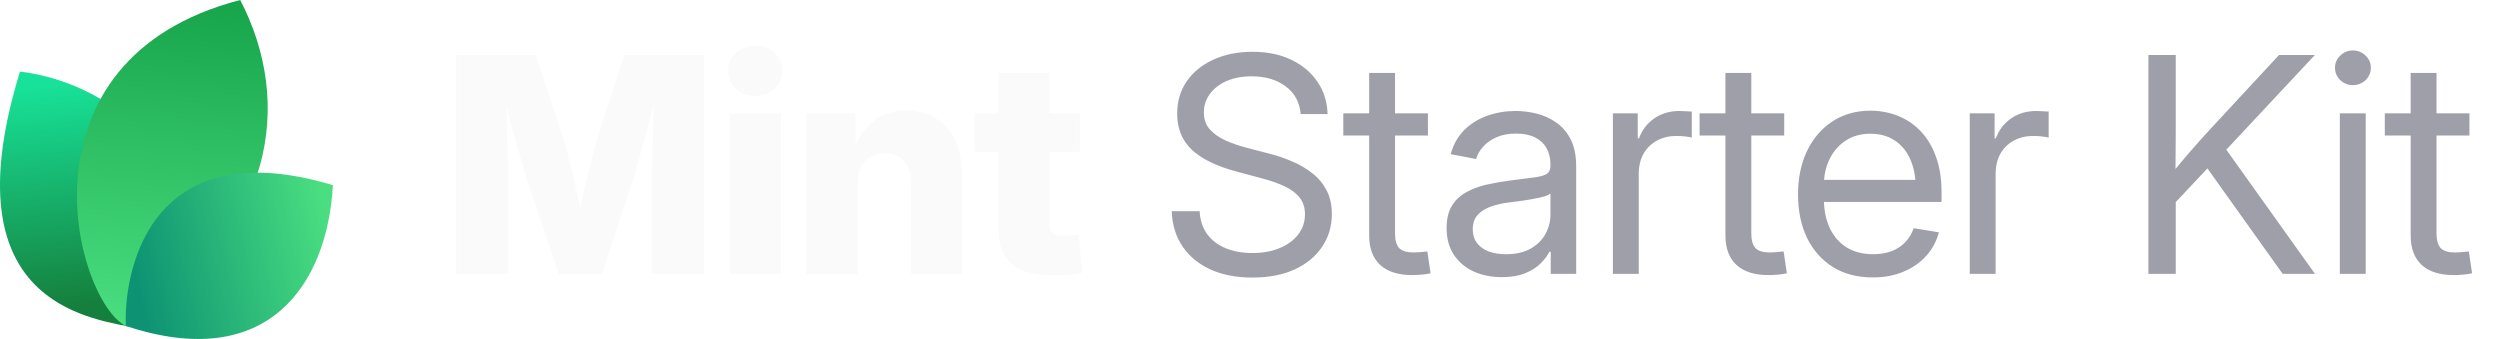
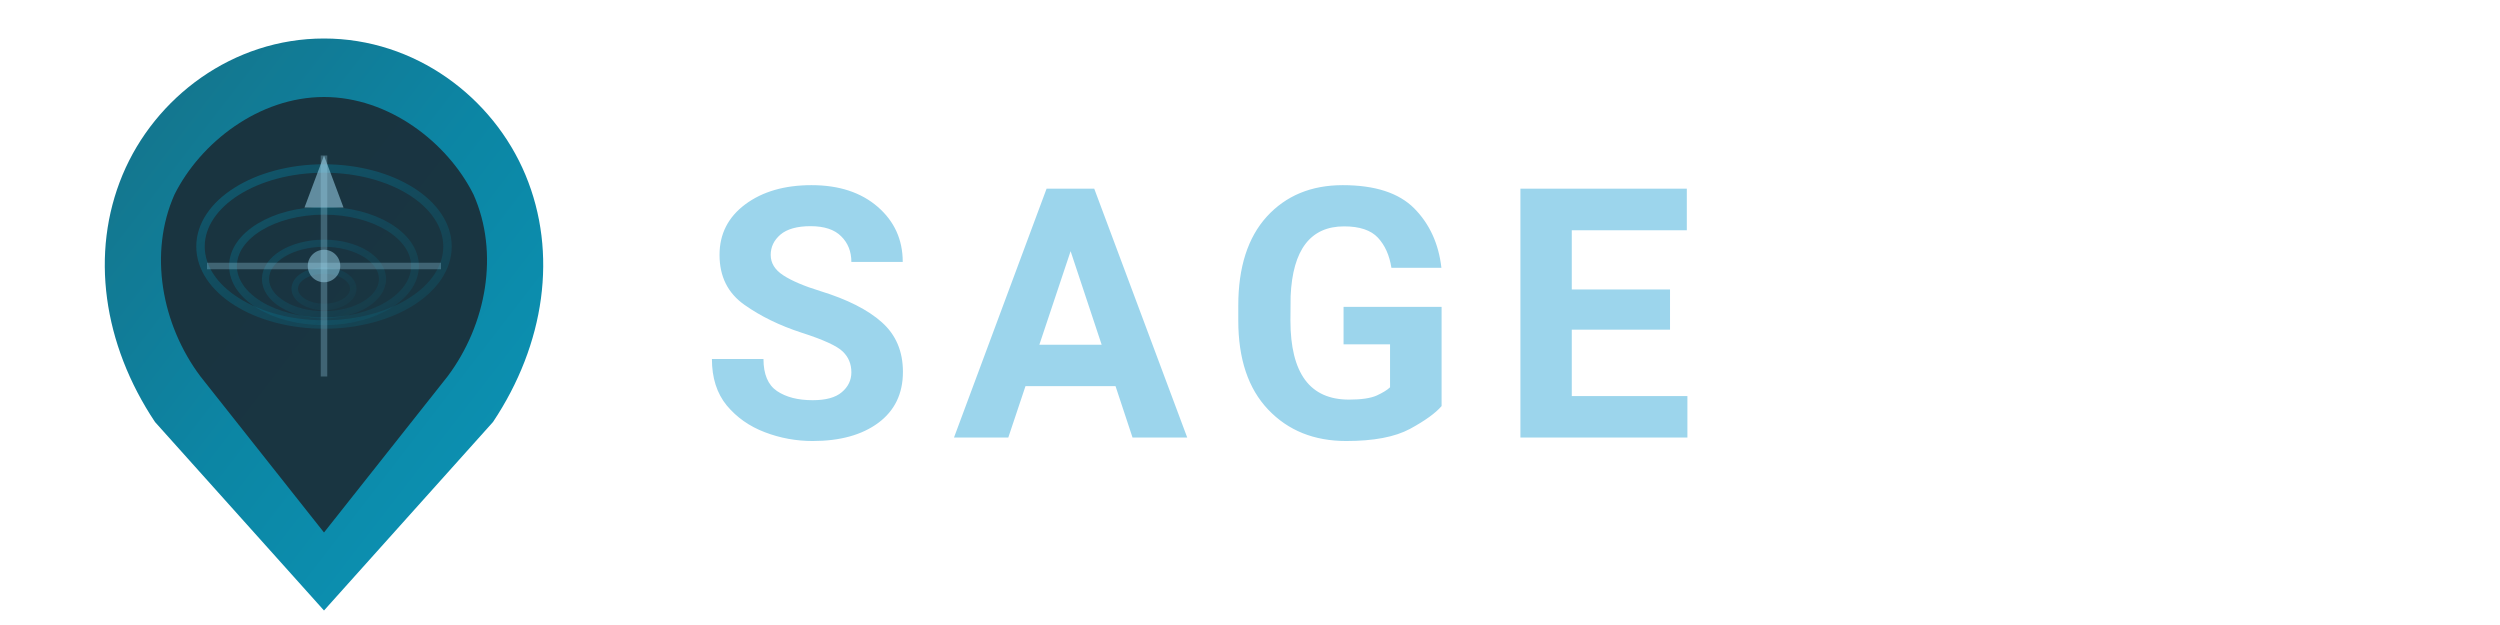
- <svg xmlns="http://www.w3.org/2000/svg" width="177" height="24" viewBox="0 0 177 24" fill="none">
-   <path d="M9.061 23.108C5.268 22.377 -3.391 20.627 1.417 5.064C9.634 6.099 16.973 14.064 9.061 23.108Z" fill="url(#paint0_linear_17557_2145)" />
-   <path d="M8.919 23.094C5.276 21.222 0.784 4.209 17.007 0C20.757 7.193 19.621 16.545 8.919 23.094Z" fill="url(#paint1_linear_17557_2145)" />
-   <path d="M8.914 23.079C8.735 19.882 10.159 9.085 23.57 13.111C23.181 20.123 18.984 26.418 8.914 23.079Z" fill="url(#paint2_linear_17557_2145)" />
-   <path d="M32.301 19.392V3.894H37.938L39.925 9.948C40.036 10.315 40.164 10.787 40.31 11.362C40.462 11.938 40.611 12.552 40.757 13.204C40.91 13.855 41.048 14.483 41.173 15.086C41.305 15.682 41.412 16.192 41.495 16.615H40.695C40.771 16.192 40.871 15.682 40.996 15.086C41.128 14.49 41.267 13.866 41.412 13.214C41.565 12.562 41.714 11.948 41.86 11.373C42.005 10.79 42.133 10.315 42.244 9.948L44.2 3.894H49.848V19.392H46.166V12.704C46.166 12.357 46.173 11.917 46.187 11.383C46.2 10.849 46.214 10.27 46.228 9.646C46.249 9.022 46.266 8.391 46.28 7.753C46.301 7.115 46.311 6.519 46.311 5.964H46.623C46.485 6.561 46.332 7.181 46.166 7.826C45.999 8.471 45.833 9.102 45.666 9.719C45.507 10.336 45.351 10.901 45.198 11.414C45.053 11.928 44.928 12.357 44.824 12.704L42.608 19.392H39.561L37.314 12.704C37.203 12.357 37.072 11.928 36.919 11.414C36.773 10.901 36.614 10.34 36.441 9.729C36.274 9.112 36.104 8.481 35.931 7.836C35.764 7.192 35.608 6.567 35.463 5.964H35.827C35.834 6.512 35.844 7.105 35.858 7.743C35.872 8.374 35.886 9.005 35.9 9.636C35.92 10.26 35.938 10.839 35.952 11.373C35.965 11.907 35.972 12.351 35.972 12.704V19.392H32.301ZM51.668 19.392V8.024H55.288V19.392H51.668ZM53.468 6.786C52.927 6.786 52.473 6.616 52.105 6.276C51.738 5.93 51.554 5.507 51.554 5.007C51.554 4.508 51.738 4.088 52.105 3.749C52.473 3.409 52.927 3.239 53.468 3.239C54.009 3.239 54.463 3.409 54.83 3.749C55.198 4.082 55.382 4.501 55.382 5.007C55.382 5.507 55.198 5.93 54.83 6.276C54.463 6.616 54.009 6.786 53.468 6.786ZM60.708 13.027V19.392H57.088V8.024H60.551L60.593 10.967H60.281C60.593 10.024 61.061 9.268 61.685 8.7C62.309 8.124 63.138 7.836 64.171 7.836C64.975 7.836 65.672 8.017 66.262 8.377C66.851 8.731 67.302 9.234 67.614 9.885C67.933 10.537 68.092 11.307 68.092 12.194V19.392H64.483V12.912C64.483 12.26 64.32 11.754 63.994 11.394C63.675 11.033 63.221 10.853 62.632 10.853C62.25 10.853 61.914 10.936 61.623 11.102C61.332 11.269 61.106 11.515 60.947 11.841C60.787 12.16 60.708 12.555 60.708 13.027ZM76.456 8.024V10.749H69.008V8.024H76.456ZM70.683 5.163H74.292V15.783C74.292 16.102 74.361 16.334 74.5 16.48C74.646 16.625 74.899 16.698 75.259 16.698C75.405 16.698 75.596 16.688 75.831 16.667C76.074 16.646 76.251 16.629 76.362 16.615L76.632 19.309C76.313 19.378 75.963 19.427 75.582 19.455C75.207 19.482 74.836 19.496 74.469 19.496C73.2 19.496 72.25 19.222 71.619 18.674C70.995 18.127 70.683 17.308 70.683 16.22V5.163Z" fill="#FAFAFA" />
-   <path d="M88.667 19.652C87.523 19.652 86.528 19.458 85.682 19.07C84.843 18.681 84.188 18.137 83.716 17.437C83.245 16.736 82.992 15.908 82.957 14.951H84.933C84.968 15.596 85.148 16.14 85.474 16.584C85.8 17.021 86.24 17.354 86.795 17.582C87.35 17.804 87.974 17.915 88.667 17.915C89.388 17.915 90.026 17.801 90.581 17.572C91.143 17.343 91.583 17.024 91.902 16.615C92.228 16.199 92.391 15.717 92.391 15.169C92.391 14.698 92.266 14.306 92.017 13.994C91.767 13.675 91.413 13.408 90.956 13.193C90.498 12.978 89.954 12.787 89.323 12.621L87.502 12.132C86.123 11.765 85.082 11.255 84.382 10.603C83.689 9.944 83.342 9.095 83.342 8.055C83.342 7.174 83.571 6.404 84.028 5.746C84.486 5.087 85.117 4.577 85.921 4.217C86.726 3.849 87.645 3.666 88.678 3.666C89.718 3.666 90.63 3.853 91.413 4.227C92.204 4.602 92.824 5.122 93.275 5.787C93.726 6.446 93.965 7.209 93.993 8.076H92.089C92.013 7.23 91.656 6.574 91.018 6.11C90.387 5.638 89.586 5.403 88.615 5.403C87.95 5.403 87.36 5.513 86.847 5.735C86.341 5.957 85.946 6.262 85.661 6.651C85.377 7.032 85.235 7.469 85.235 7.961C85.235 8.447 85.377 8.849 85.661 9.168C85.946 9.48 86.317 9.74 86.774 9.948C87.232 10.149 87.724 10.319 88.251 10.457L89.884 10.884C90.439 11.023 90.977 11.206 91.496 11.435C92.023 11.657 92.495 11.934 92.911 12.267C93.334 12.593 93.67 12.995 93.92 13.474C94.17 13.945 94.294 14.504 94.294 15.149C94.294 16.015 94.066 16.788 93.608 17.468C93.157 18.148 92.512 18.681 91.673 19.07C90.834 19.458 89.832 19.652 88.667 19.652ZM101.097 8.024V9.594H95.106V8.024H101.097ZM96.937 5.163H98.767V16.521C98.767 17 98.865 17.347 99.059 17.562C99.26 17.77 99.6 17.874 100.078 17.874C100.21 17.874 100.366 17.867 100.546 17.853C100.733 17.832 100.903 17.815 101.056 17.801L101.285 19.351C101.097 19.392 100.886 19.423 100.65 19.444C100.414 19.465 100.189 19.475 99.974 19.475C98.996 19.475 98.244 19.236 97.717 18.758C97.197 18.272 96.937 17.579 96.937 16.677V5.163ZM106.33 19.621C105.595 19.621 104.932 19.489 104.343 19.226C103.754 18.955 103.285 18.564 102.939 18.05C102.592 17.53 102.419 16.896 102.419 16.147C102.419 15.495 102.547 14.965 102.804 14.556C103.06 14.146 103.403 13.828 103.833 13.599C104.263 13.363 104.742 13.186 105.269 13.068C105.796 12.95 106.333 12.857 106.881 12.787C107.574 12.69 108.132 12.617 108.555 12.569C108.978 12.52 109.287 12.441 109.481 12.33C109.675 12.212 109.772 12.014 109.772 11.737V11.654C109.772 11.203 109.679 10.815 109.492 10.489C109.311 10.163 109.041 9.91 108.68 9.729C108.32 9.549 107.872 9.459 107.338 9.459C106.805 9.459 106.34 9.546 105.945 9.719C105.556 9.892 105.241 10.118 104.998 10.395C104.755 10.665 104.593 10.953 104.509 11.258L102.71 10.915C102.897 10.222 103.22 9.65 103.677 9.199C104.135 8.748 104.679 8.412 105.31 8.19C105.941 7.968 106.607 7.857 107.307 7.857C107.8 7.857 108.295 7.92 108.795 8.044C109.301 8.169 109.765 8.381 110.188 8.679C110.611 8.97 110.951 9.369 111.208 9.875C111.464 10.374 111.593 11.005 111.593 11.768V19.392H109.793V17.822H109.7C109.568 18.085 109.363 18.359 109.086 18.643C108.809 18.921 108.444 19.153 107.994 19.34C107.543 19.527 106.988 19.621 106.33 19.621ZM106.621 17.998C107.321 17.998 107.904 17.867 108.368 17.603C108.84 17.333 109.19 16.986 109.419 16.563C109.654 16.133 109.772 15.682 109.772 15.211V13.692C109.703 13.769 109.554 13.841 109.325 13.911C109.096 13.973 108.829 14.032 108.524 14.088C108.226 14.143 107.921 14.192 107.609 14.233C107.304 14.275 107.033 14.309 106.798 14.337C106.354 14.393 105.938 14.49 105.549 14.628C105.168 14.76 104.86 14.954 104.624 15.211C104.388 15.467 104.27 15.811 104.27 16.241C104.27 16.615 104.367 16.934 104.561 17.198C104.762 17.461 105.04 17.662 105.393 17.801C105.747 17.933 106.156 17.998 106.621 17.998ZM114.193 19.392V8.024H115.951V9.792H116.045C116.253 9.209 116.61 8.741 117.116 8.388C117.622 8.034 118.219 7.857 118.905 7.857C119.058 7.857 119.217 7.864 119.384 7.878C119.55 7.885 119.682 7.892 119.779 7.899V9.74C119.716 9.719 119.578 9.695 119.363 9.667C119.155 9.639 118.922 9.625 118.666 9.625C118.174 9.625 117.726 9.733 117.324 9.948C116.922 10.163 116.603 10.471 116.367 10.874C116.138 11.276 116.024 11.758 116.024 12.319V19.392H114.193ZM126.322 8.024V9.594H120.33V8.024H126.322ZM122.161 5.163H123.992V16.521C123.992 17 124.089 17.347 124.283 17.562C124.484 17.77 124.824 17.874 125.302 17.874C125.434 17.874 125.59 17.867 125.77 17.853C125.958 17.832 126.127 17.815 126.28 17.801L126.509 19.351C126.322 19.392 126.11 19.423 125.874 19.444C125.639 19.465 125.413 19.475 125.198 19.475C124.221 19.475 123.468 19.236 122.941 18.758C122.421 18.272 122.161 17.579 122.161 16.677V5.163ZM132.604 19.642C131.502 19.642 130.555 19.396 129.765 18.903C128.974 18.404 128.364 17.714 127.934 16.834C127.511 15.946 127.3 14.927 127.3 13.775C127.3 12.611 127.511 11.584 127.934 10.697C128.364 9.802 128.964 9.102 129.734 8.596C130.51 8.089 131.408 7.836 132.428 7.836C133.1 7.836 133.738 7.954 134.341 8.19C134.952 8.426 135.489 8.783 135.954 9.261C136.425 9.74 136.793 10.343 137.056 11.071C137.327 11.792 137.462 12.645 137.462 13.63V14.296H128.433V12.735H136.463L135.631 13.297C135.631 12.541 135.506 11.876 135.257 11.3C135.007 10.725 134.643 10.277 134.165 9.958C133.686 9.632 133.107 9.469 132.428 9.469C131.748 9.469 131.162 9.632 130.67 9.958C130.177 10.284 129.796 10.725 129.526 11.279C129.262 11.827 129.13 12.441 129.13 13.12V14.046C129.13 14.864 129.273 15.572 129.557 16.168C129.841 16.757 130.243 17.211 130.763 17.53C131.283 17.842 131.901 17.998 132.615 17.998C133.093 17.998 133.523 17.929 133.905 17.79C134.293 17.645 134.619 17.433 134.882 17.156C135.153 16.879 135.354 16.546 135.486 16.157L137.275 16.449C137.108 17.08 136.81 17.634 136.38 18.113C135.95 18.591 135.413 18.966 134.768 19.236C134.123 19.507 133.402 19.642 132.604 19.642ZM139.459 19.392V8.024H141.217V9.792H141.311C141.519 9.209 141.876 8.741 142.382 8.388C142.888 8.034 143.485 7.857 144.171 7.857C144.324 7.857 144.483 7.864 144.649 7.878C144.816 7.885 144.948 7.892 145.045 7.899V9.74C144.982 9.719 144.844 9.695 144.629 9.667C144.421 9.639 144.188 9.625 143.932 9.625C143.439 9.625 142.992 9.733 142.59 9.948C142.188 10.163 141.869 10.471 141.633 10.874C141.404 11.276 141.29 11.758 141.29 12.319V19.392H139.459ZM153.429 14.961V12.715C153.783 12.257 154.136 11.82 154.49 11.404C154.844 10.981 155.204 10.565 155.572 10.156C155.939 9.74 156.314 9.327 156.695 8.918L161.355 3.894H163.893L157.277 10.967H157.184L153.429 14.961ZM152.108 19.392V3.894H154.043V9.241L154.022 12.559L154.043 13.505V19.392H152.108ZM161.615 19.392L155.967 11.477L157.173 9.969L163.903 19.392H161.615ZM165.661 19.392V8.024H167.492V19.392H165.661ZM166.587 6.027C166.24 6.027 165.942 5.909 165.692 5.673C165.443 5.43 165.318 5.139 165.318 4.799C165.318 4.459 165.443 4.172 165.692 3.936C165.942 3.693 166.24 3.572 166.587 3.572C166.934 3.572 167.232 3.693 167.482 3.936C167.731 4.172 167.856 4.459 167.856 4.799C167.856 5.139 167.731 5.43 167.482 5.673C167.232 5.909 166.934 6.027 166.587 6.027ZM174.836 8.024V9.594H168.844V8.024H174.836ZM170.675 5.163H172.506V16.521C172.506 17 172.603 17.347 172.797 17.562C172.998 17.77 173.338 17.874 173.816 17.874C173.948 17.874 174.104 17.867 174.284 17.853C174.472 17.832 174.641 17.815 174.794 17.801L175.023 19.351C174.836 19.392 174.624 19.423 174.388 19.444C174.153 19.465 173.927 19.475 173.712 19.475C172.735 19.475 171.982 19.236 171.455 18.758C170.935 18.272 170.675 17.579 170.675 16.677V5.163Z" fill="#9F9FA9" />
+ <svg xmlns="http://www.w3.org/2000/svg" viewBox="0 0 200 50" width="200" height="50">
  <defs>
-     <linearGradient id="paint0_linear_17557_2145" x1="3.776" y1="5.916" x2="5.232" y2="21.559" gradientUnits="userSpaceOnUse">
-       <stop stop-color="#18E299" />
-       <stop offset="1" stop-color="#15803D" />
+     <linearGradient id="pin-ig-d" x1="0%" y1="0%" x2="100%" y2="100%">
+       <stop offset="0%" stop-color="#0a6a82" />
+       <stop offset="50%" stop-color="#0080a0" />
+       <stop offset="100%" stop-color="#0090b5" />
    </linearGradient>
-     <linearGradient id="paint1_linear_17557_2145" x1="12.171" y1="-0.718" x2="10.19" y2="22.983" gradientUnits="userSpaceOnUse">
-       <stop stop-color="#16A34A" />
-       <stop offset="1" stop-color="#4ADE80" />
-     </linearGradient>
-     <linearGradient id="paint2_linear_17557_2145" x1="23.133" y1="15.353" x2="9.338" y2="18.52" gradientUnits="userSpaceOnUse">
-       <stop stop-color="#4ADE80" />
-       <stop offset="1" stop-color="#0D9373" />
+     <linearGradient id="pin-tp-d" x1="0%" y1="0%" x2="100%" y2="100%">
+       <stop offset="0%" stop-color="#0090b5" stop-opacity="0.4" />
+       <stop offset="100%" stop-color="#0a6a82" stop-opacity="0.2" />
    </linearGradient>
  </defs>
+   <g transform="translate(2, 1) scale(0.52)">
+     <path d="M46,4 C60,4 72,13 77,25 C82,37 80,51 72,63 L46,92 L20,63 C12,51 10,37 15,25 C20,13 32,4 46,4 Z" fill="url(#pin-ig-d)" opacity="0.95" />
+     <path d="M46,13 C56,13 65,20 69,28 C73,37 71,48 65,56 L46,80 L27,56 C21,48 19,37 23,28 C27,20 36,13 46,13 Z" fill="#1a2e38" opacity="0.92" />
+     <ellipse cx="46" cy="36" rx="19" ry="12" fill="none" stroke="url(#pin-tp-d)" stroke-width="1.3" />
+     <ellipse cx="46" cy="39" rx="14" ry="8.5" fill="none" stroke="url(#pin-tp-d)" stroke-width="1.2" opacity="0.8" />
+     <ellipse cx="46" cy="41" rx="9" ry="5.5" fill="none" stroke="url(#pin-tp-d)" stroke-width="1.1" opacity="0.6" />
+     <ellipse cx="46" cy="42.5" rx="4.5" ry="2.8" fill="none" stroke="url(#pin-tp-d)" stroke-width="1.0" opacity="0.4" />
+     <line x1="46" y1="22" x2="46" y2="56" stroke="#9CD5EC" stroke-width="1" opacity="0.3" />
+     <line x1="28" y1="39" x2="64" y2="39" stroke="#9CD5EC" stroke-width="1" opacity="0.3" />
+     <polygon points="46,22 43,30 49,30" fill="#9CD5EC" opacity="0.55" />
+     <circle cx="46" cy="39" r="2.5" fill="#9CD5EC" opacity="0.5" />
+   </g>
+   <text x="56" y="35" font-family="system-ui,-apple-system,'Segoe UI',Roboto,sans-serif" font-size="28" font-weight="700" letter-spacing="3" fill="#9CD5EC">SAGE</text>
</svg>
